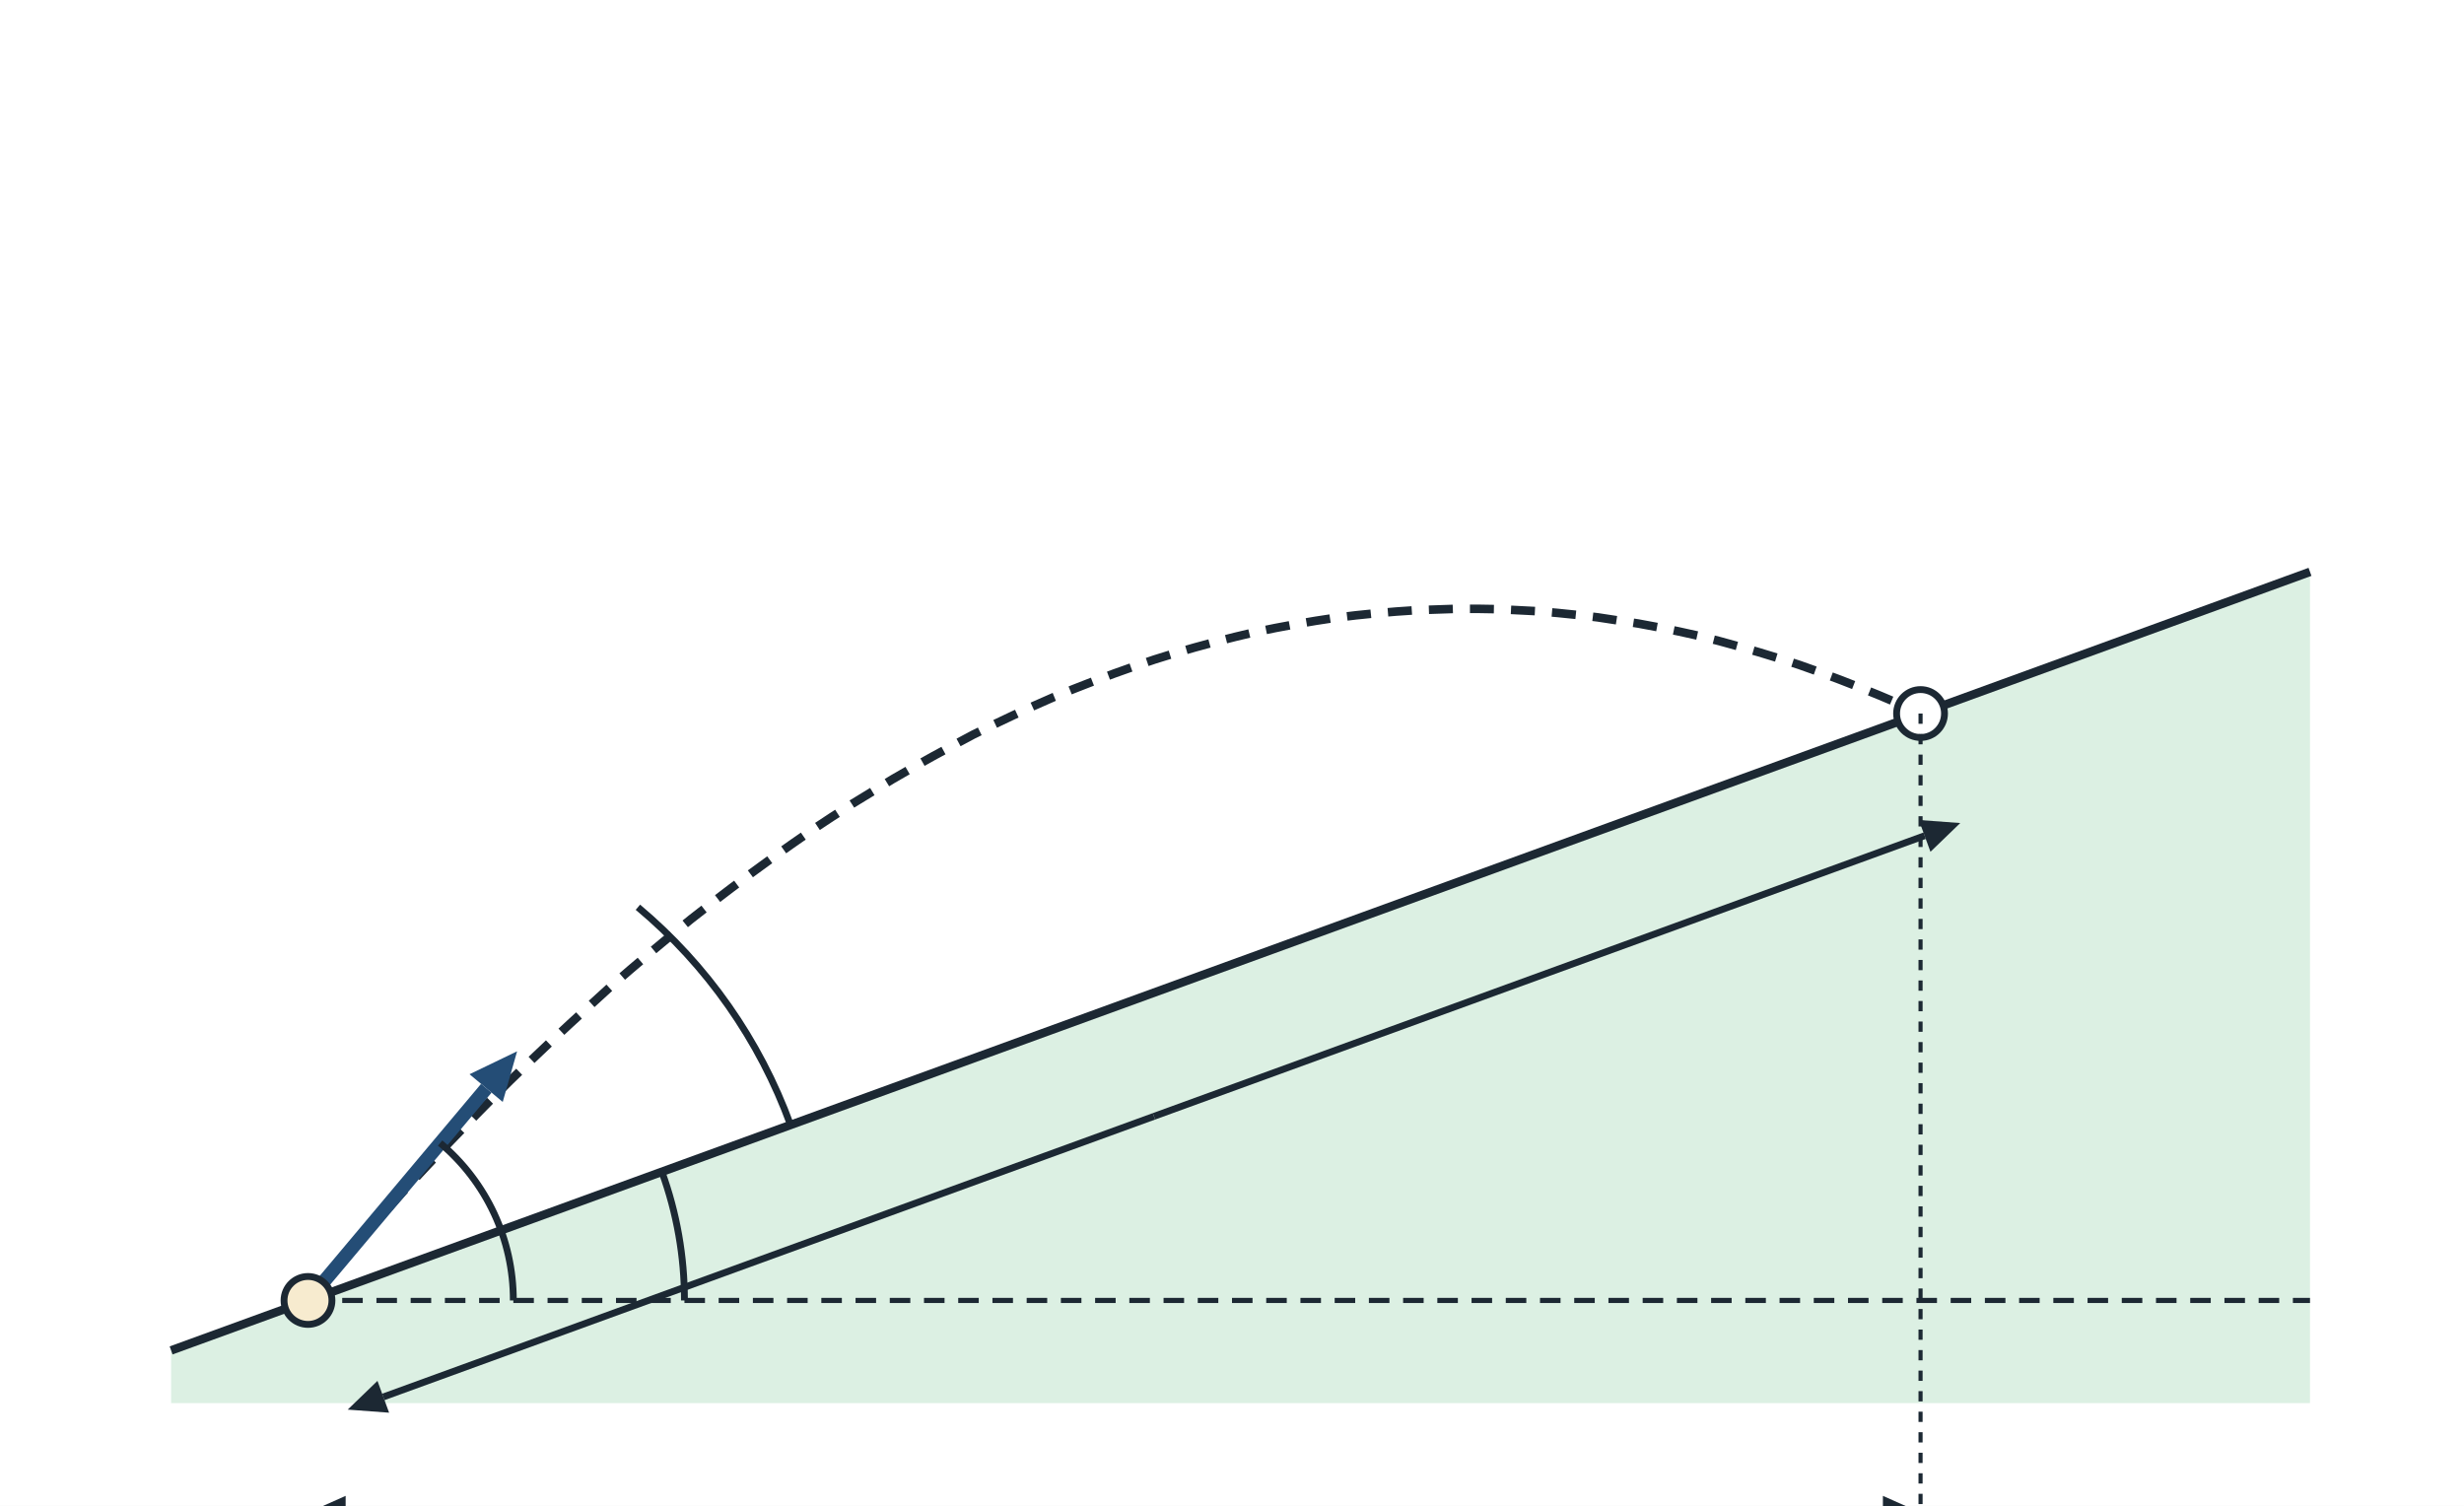
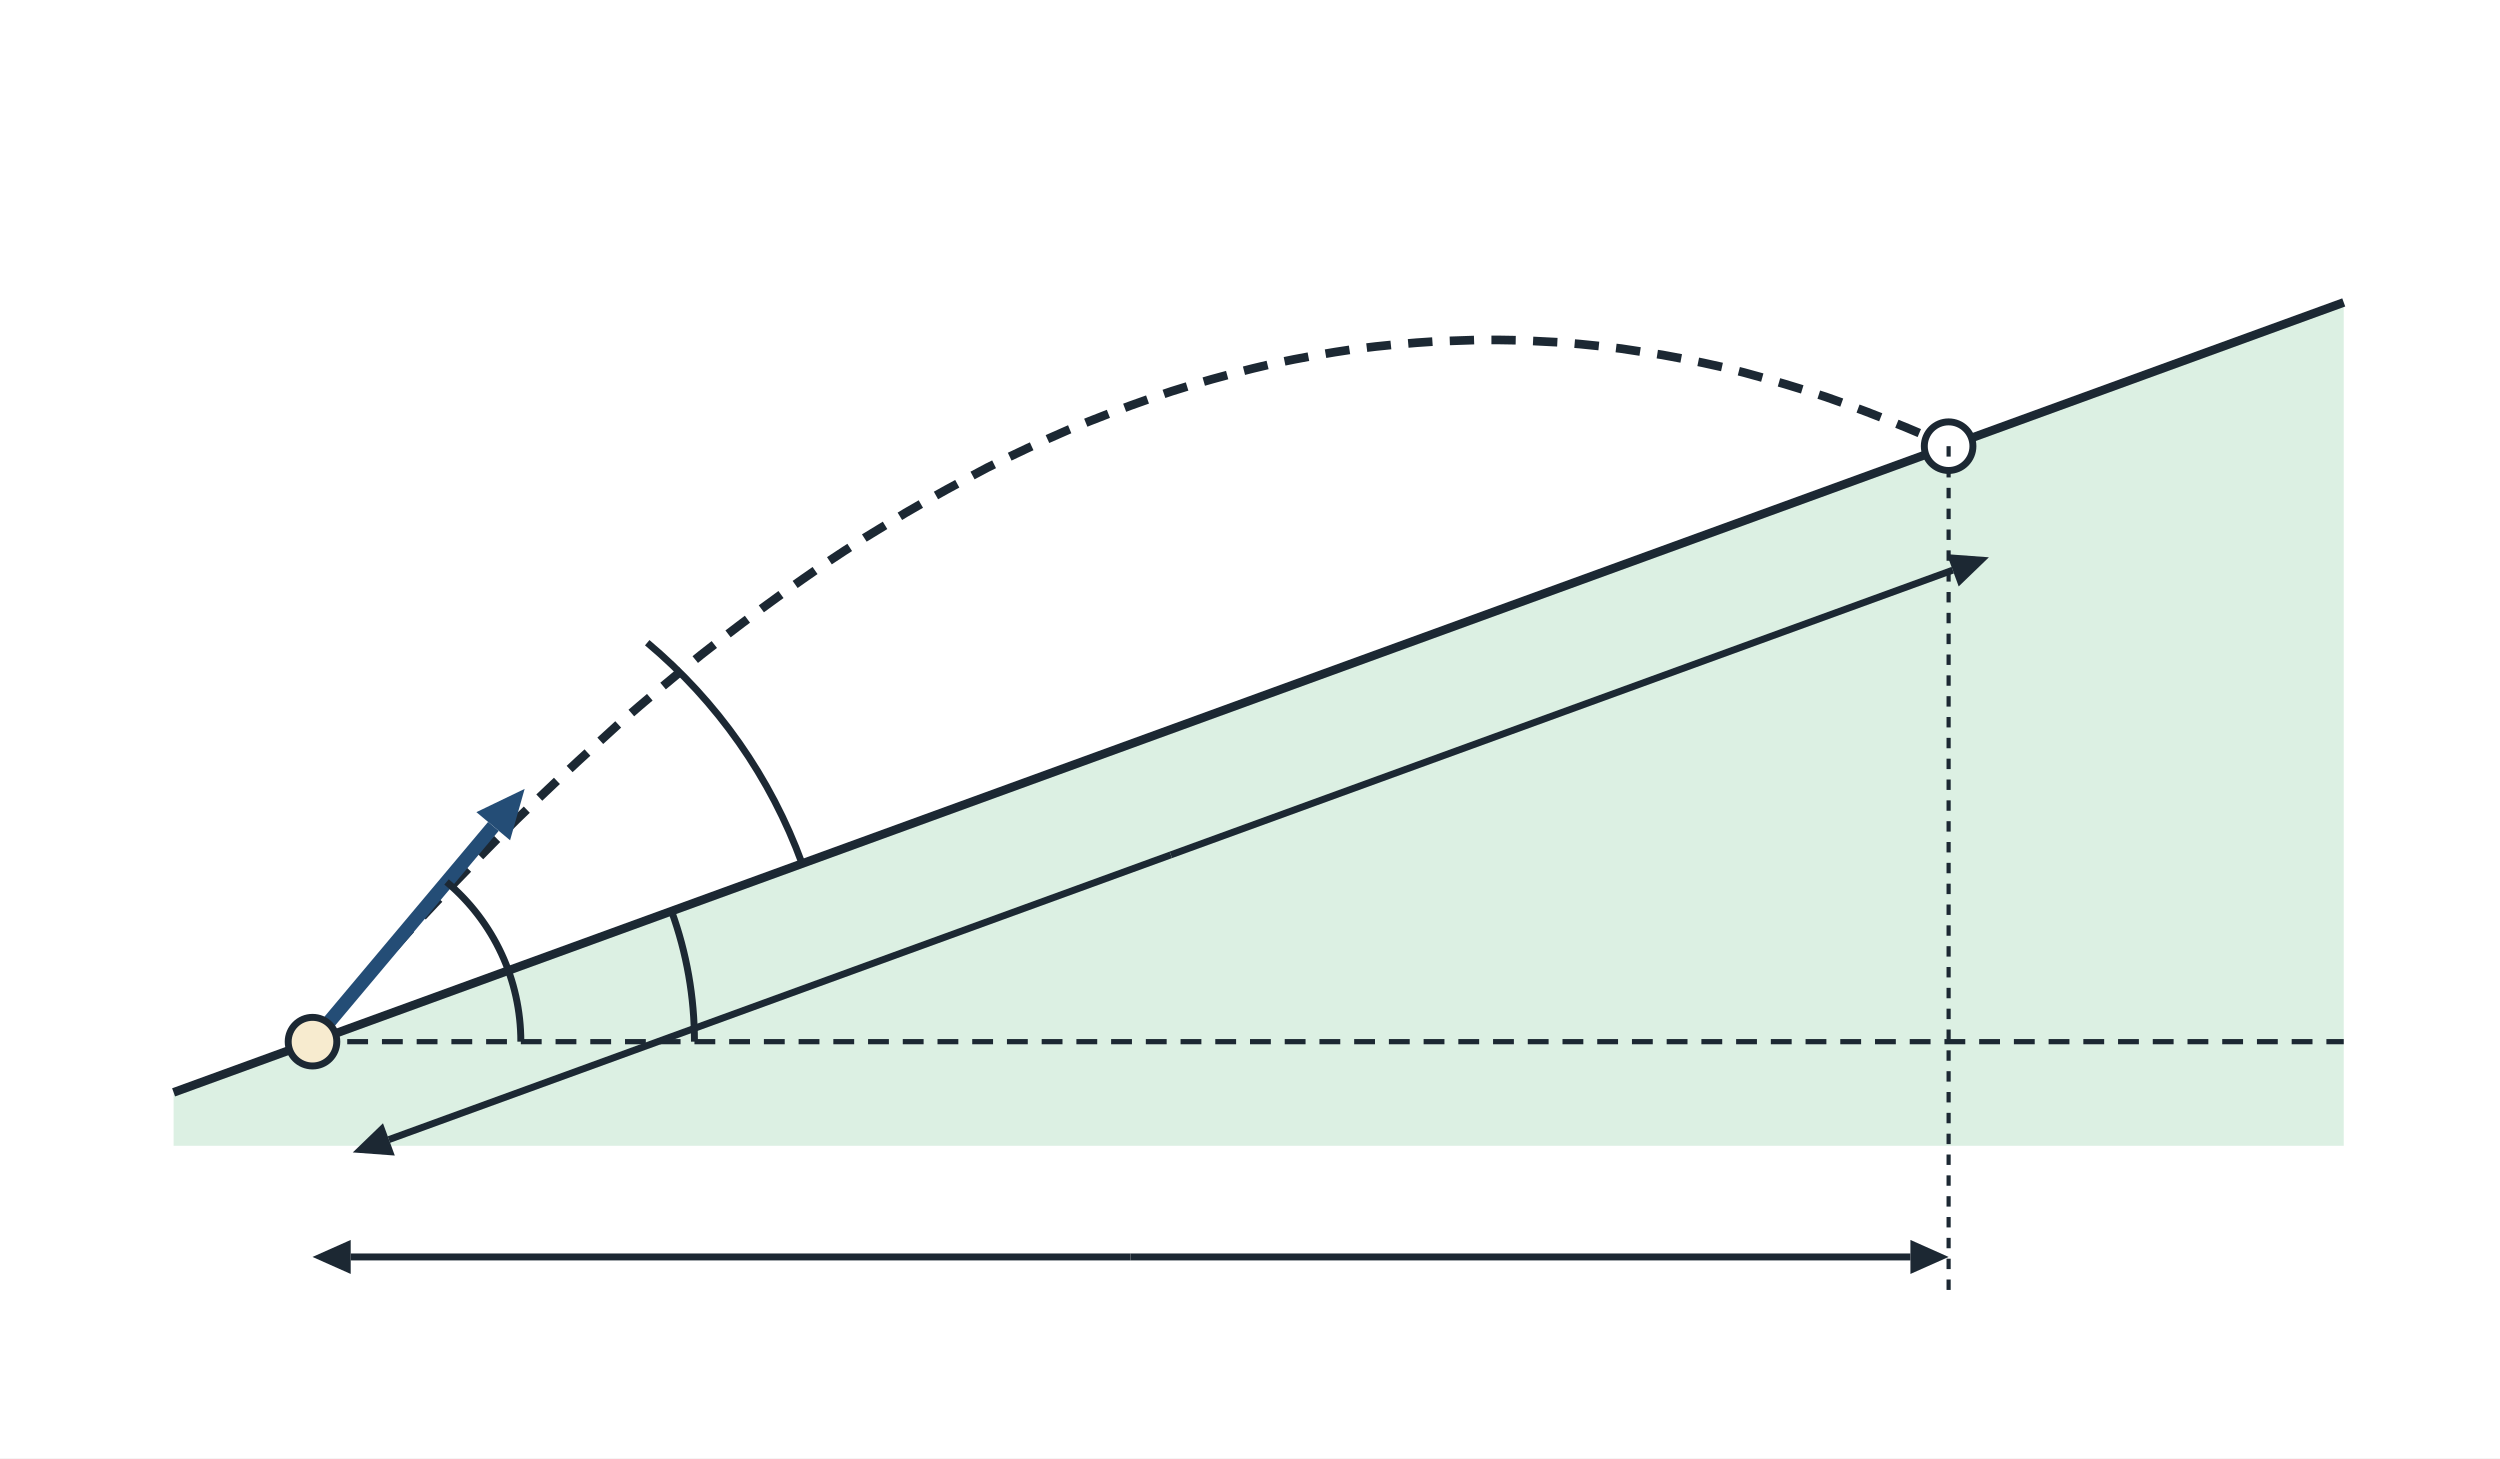
- <svg xmlns="http://www.w3.org/2000/svg" viewBox="0 0 720 440" width="720" height="440" font-family="sans-serif" font-size="16" fill="#1c2833">
-   <rect width="720" height="440" fill="#ffffff" />
-   <polygon points="50,394.6 675.0,167.1 675.0,410 50,410" fill="#dcf0e3" stroke="none" />
-   <line x1="50.0" y1="394.6" x2="675.0" y2="167.1" stroke="#1c2833" stroke-width="2.5" />
-   <line x1="90.0" y1="380.0" x2="675.0" y2="380.0" stroke="#1c2833" stroke-width="1.5" stroke-dasharray="6 4" />
-   <polyline points="90.0,380.0 95.9,373.0 101.8,366.2 107.7,359.5 113.6,352.9 119.4,346.4 125.3,340.1 131.2,333.9 137.1,327.8 143.0,321.8 148.9,315.9 154.8,310.2 160.7,304.6 166.6,299.1 172.5,293.7 178.3,288.4 184.2,283.3 190.1,278.3 196.0,273.4 201.9,268.6 207.8,264.0 213.7,259.5 219.6,255.1 225.5,250.8 231.3,246.7 237.2,242.6 243.1,238.7 249.0,234.9 254.9,231.3 260.8,227.7 266.7,224.3 272.6,221.0 278.5,217.8 284.3,214.7 290.2,211.8 296.1,209.0 302.0,206.3 307.9,203.7 313.8,201.3 319.7,199.0 325.6,196.8 331.5,194.7 337.4,192.7 343.2,190.9 349.1,189.2 355.0,187.6 360.9,186.1 366.8,184.7 372.7,183.5 378.6,182.4 384.5,181.4 390.4,180.5 396.2,179.8 402.1,179.2 408.0,178.7 413.9,178.3 419.8,178.1 425.7,177.9 431.6,177.9 437.5,178.0 443.4,178.3 449.3,178.6 455.1,179.1 461.0,179.7 466.9,180.4 472.8,181.3 478.7,182.2 484.6,183.3 490.5,184.5 496.4,185.8 502.3,187.3 508.1,188.9 514.0,190.6 519.9,192.4 525.8,194.3 531.7,196.4 537.6,198.6 543.5,200.9 549.4,203.3 555.3,205.8 561.2,208.5" fill="none" stroke="#1c2833" stroke-width="2.5" stroke-dasharray="7 5" />
-   <line x1="90.0" y1="380.0" x2="142.1" y2="318.0" stroke="#244d76" stroke-width="4" />
-   <polygon points="151.1,307.2 146.9,322.0 137.2,313.9" fill="#244d76" />
-   <circle cx="90.0" cy="380.0" r="7" fill="#f7ebcf" stroke="#1c2833" stroke-width="2" />
-   <circle cx="561.2" cy="208.5" r="7" fill="#ffffff" stroke="#1c2833" stroke-width="2" />
-   <path d="M 200.0,380.0 A 110,110 0 0 0 193.4,342.4" fill="none" stroke="#1c2833" stroke-width="2" />
-   <path d="M 231.0,328.7 A 150,150 0 0 0 186.4,265.1" fill="none" stroke="#1c2833" stroke-width="2" />
-   <path d="M 150.0,380.0 A 60,60 0 0 0 128.6,334.0" fill="none" stroke="#1c2833" stroke-width="2" />
-   <line x1="337.2" y1="326.2" x2="112.0" y2="408.2" stroke="#1c2833" stroke-width="2" />
-   <polygon points="101.6,411.9 110.3,403.5 113.7,412.8" fill="#1c2833" />
-   <line x1="337.2" y1="326.2" x2="562.4" y2="244.2" stroke="#1c2833" stroke-width="2" />
-   <polygon points="572.8,240.5 564.1,248.9 560.7,239.6" fill="#1c2833" />
-   <line x1="325.6" y1="442.0" x2="101.0" y2="442.0" stroke="#1c2833" stroke-width="2" />
-   <polygon points="90.0,442.0 101.0,437.1 101.0,446.9" fill="#1c2833" />
-   <line x1="325.6" y1="442.0" x2="550.2" y2="442.0" stroke="#1c2833" stroke-width="2" />
-   <polygon points="561.2,442.0 550.2,446.9 550.2,437.1" fill="#1c2833" />
-   <line x1="561.2" y1="208.5" x2="561.2" y2="452.0" stroke="#1c2833" stroke-width="1.2" stroke-dasharray="3 3" />
+ <svg xmlns="http://www.w3.org/2000/svg" viewBox="0 0 720 420" width="720" height="420" font-family="sans-serif" font-size="16" fill="#1c2833">
+   <rect width="720" height="420" fill="#ffffff" />
+   <polygon points="50,314.6 675.0,87.1 675.0,330 50,330" fill="#dcf0e3" stroke="none" />
+   <line x1="50.0" y1="314.6" x2="675.0" y2="87.1" stroke="#1c2833" stroke-width="2.5" />
+   <line x1="90.0" y1="300.0" x2="675.0" y2="300.0" stroke="#1c2833" stroke-width="1.5" stroke-dasharray="6 4" />
+   <polyline points="90.0,300.0 95.9,293.0 101.8,286.2 107.7,279.5 113.6,272.9 119.4,266.4 125.3,260.1 131.2,253.9 137.1,247.8 143.0,241.8 148.9,235.9 154.8,230.2 160.7,224.6 166.6,219.1 172.5,213.7 178.3,208.4 184.2,203.3 190.1,198.3 196.0,193.4 201.9,188.6 207.8,184.0 213.7,179.5 219.6,175.1 225.5,170.8 231.3,166.7 237.2,162.6 243.1,158.7 249.0,154.9 254.9,151.3 260.8,147.7 266.7,144.3 272.6,141.0 278.5,137.8 284.3,134.7 290.2,131.8 296.1,129.0 302.0,126.3 307.9,123.7 313.8,121.3 319.7,119.0 325.6,116.8 331.5,114.7 337.4,112.7 343.2,110.9 349.1,109.2 355.0,107.6 360.9,106.1 366.8,104.7 372.7,103.5 378.6,102.4 384.5,101.4 390.4,100.5 396.2,99.8 402.1,99.2 408.0,98.7 413.9,98.3 419.8,98.1 425.7,97.9 431.6,97.9 437.5,98.0 443.4,98.3 449.3,98.6 455.1,99.1 461.0,99.7 466.9,100.4 472.8,101.3 478.7,102.2 484.6,103.3 490.5,104.5 496.4,105.8 502.3,107.3 508.1,108.9 514.0,110.6 519.9,112.4 525.8,114.3 531.7,116.4 537.6,118.6 543.5,120.9 549.4,123.3 555.3,125.8 561.2,128.5" fill="none" stroke="#1c2833" stroke-width="2.5" stroke-dasharray="7 5" />
+   <line x1="90.0" y1="300.0" x2="142.1" y2="238.0" stroke="#244d76" stroke-width="4" />
+   <polygon points="151.1,227.2 146.9,242.0 137.2,233.9" fill="#244d76" />
+   <circle cx="90.0" cy="300.0" r="7" fill="#f7ebcf" stroke="#1c2833" stroke-width="2" />
+   <circle cx="561.2" cy="128.5" r="7" fill="#ffffff" stroke="#1c2833" stroke-width="2" />
+   <path d="M 200.0,300.0 A 110,110 0 0 0 193.4,262.4" fill="none" stroke="#1c2833" stroke-width="2" />
+   <path d="M 231.0,248.7 A 150,150 0 0 0 186.4,185.1" fill="none" stroke="#1c2833" stroke-width="2" />
+   <path d="M 150.0,300.0 A 60,60 0 0 0 128.6,254.0" fill="none" stroke="#1c2833" stroke-width="2" />
+   <line x1="337.2" y1="246.2" x2="112.0" y2="328.2" stroke="#1c2833" stroke-width="2" />
+   <polygon points="101.6,331.9 110.3,323.5 113.7,332.8" fill="#1c2833" />
+   <line x1="337.2" y1="246.2" x2="562.4" y2="164.2" stroke="#1c2833" stroke-width="2" />
+   <polygon points="572.8,160.5 564.1,168.9 560.7,159.6" fill="#1c2833" />
+   <line x1="325.6" y1="362.0" x2="101.0" y2="362.0" stroke="#1c2833" stroke-width="2" />
+   <polygon points="90.0,362.0 101.0,357.1 101.0,366.9" fill="#1c2833" />
+   <line x1="325.6" y1="362.0" x2="550.2" y2="362.0" stroke="#1c2833" stroke-width="2" />
+   <polygon points="561.2,362.0 550.2,366.9 550.2,357.1" fill="#1c2833" />
+   <line x1="561.2" y1="128.5" x2="561.2" y2="372.0" stroke="#1c2833" stroke-width="1.2" stroke-dasharray="3 3" />
</svg>
